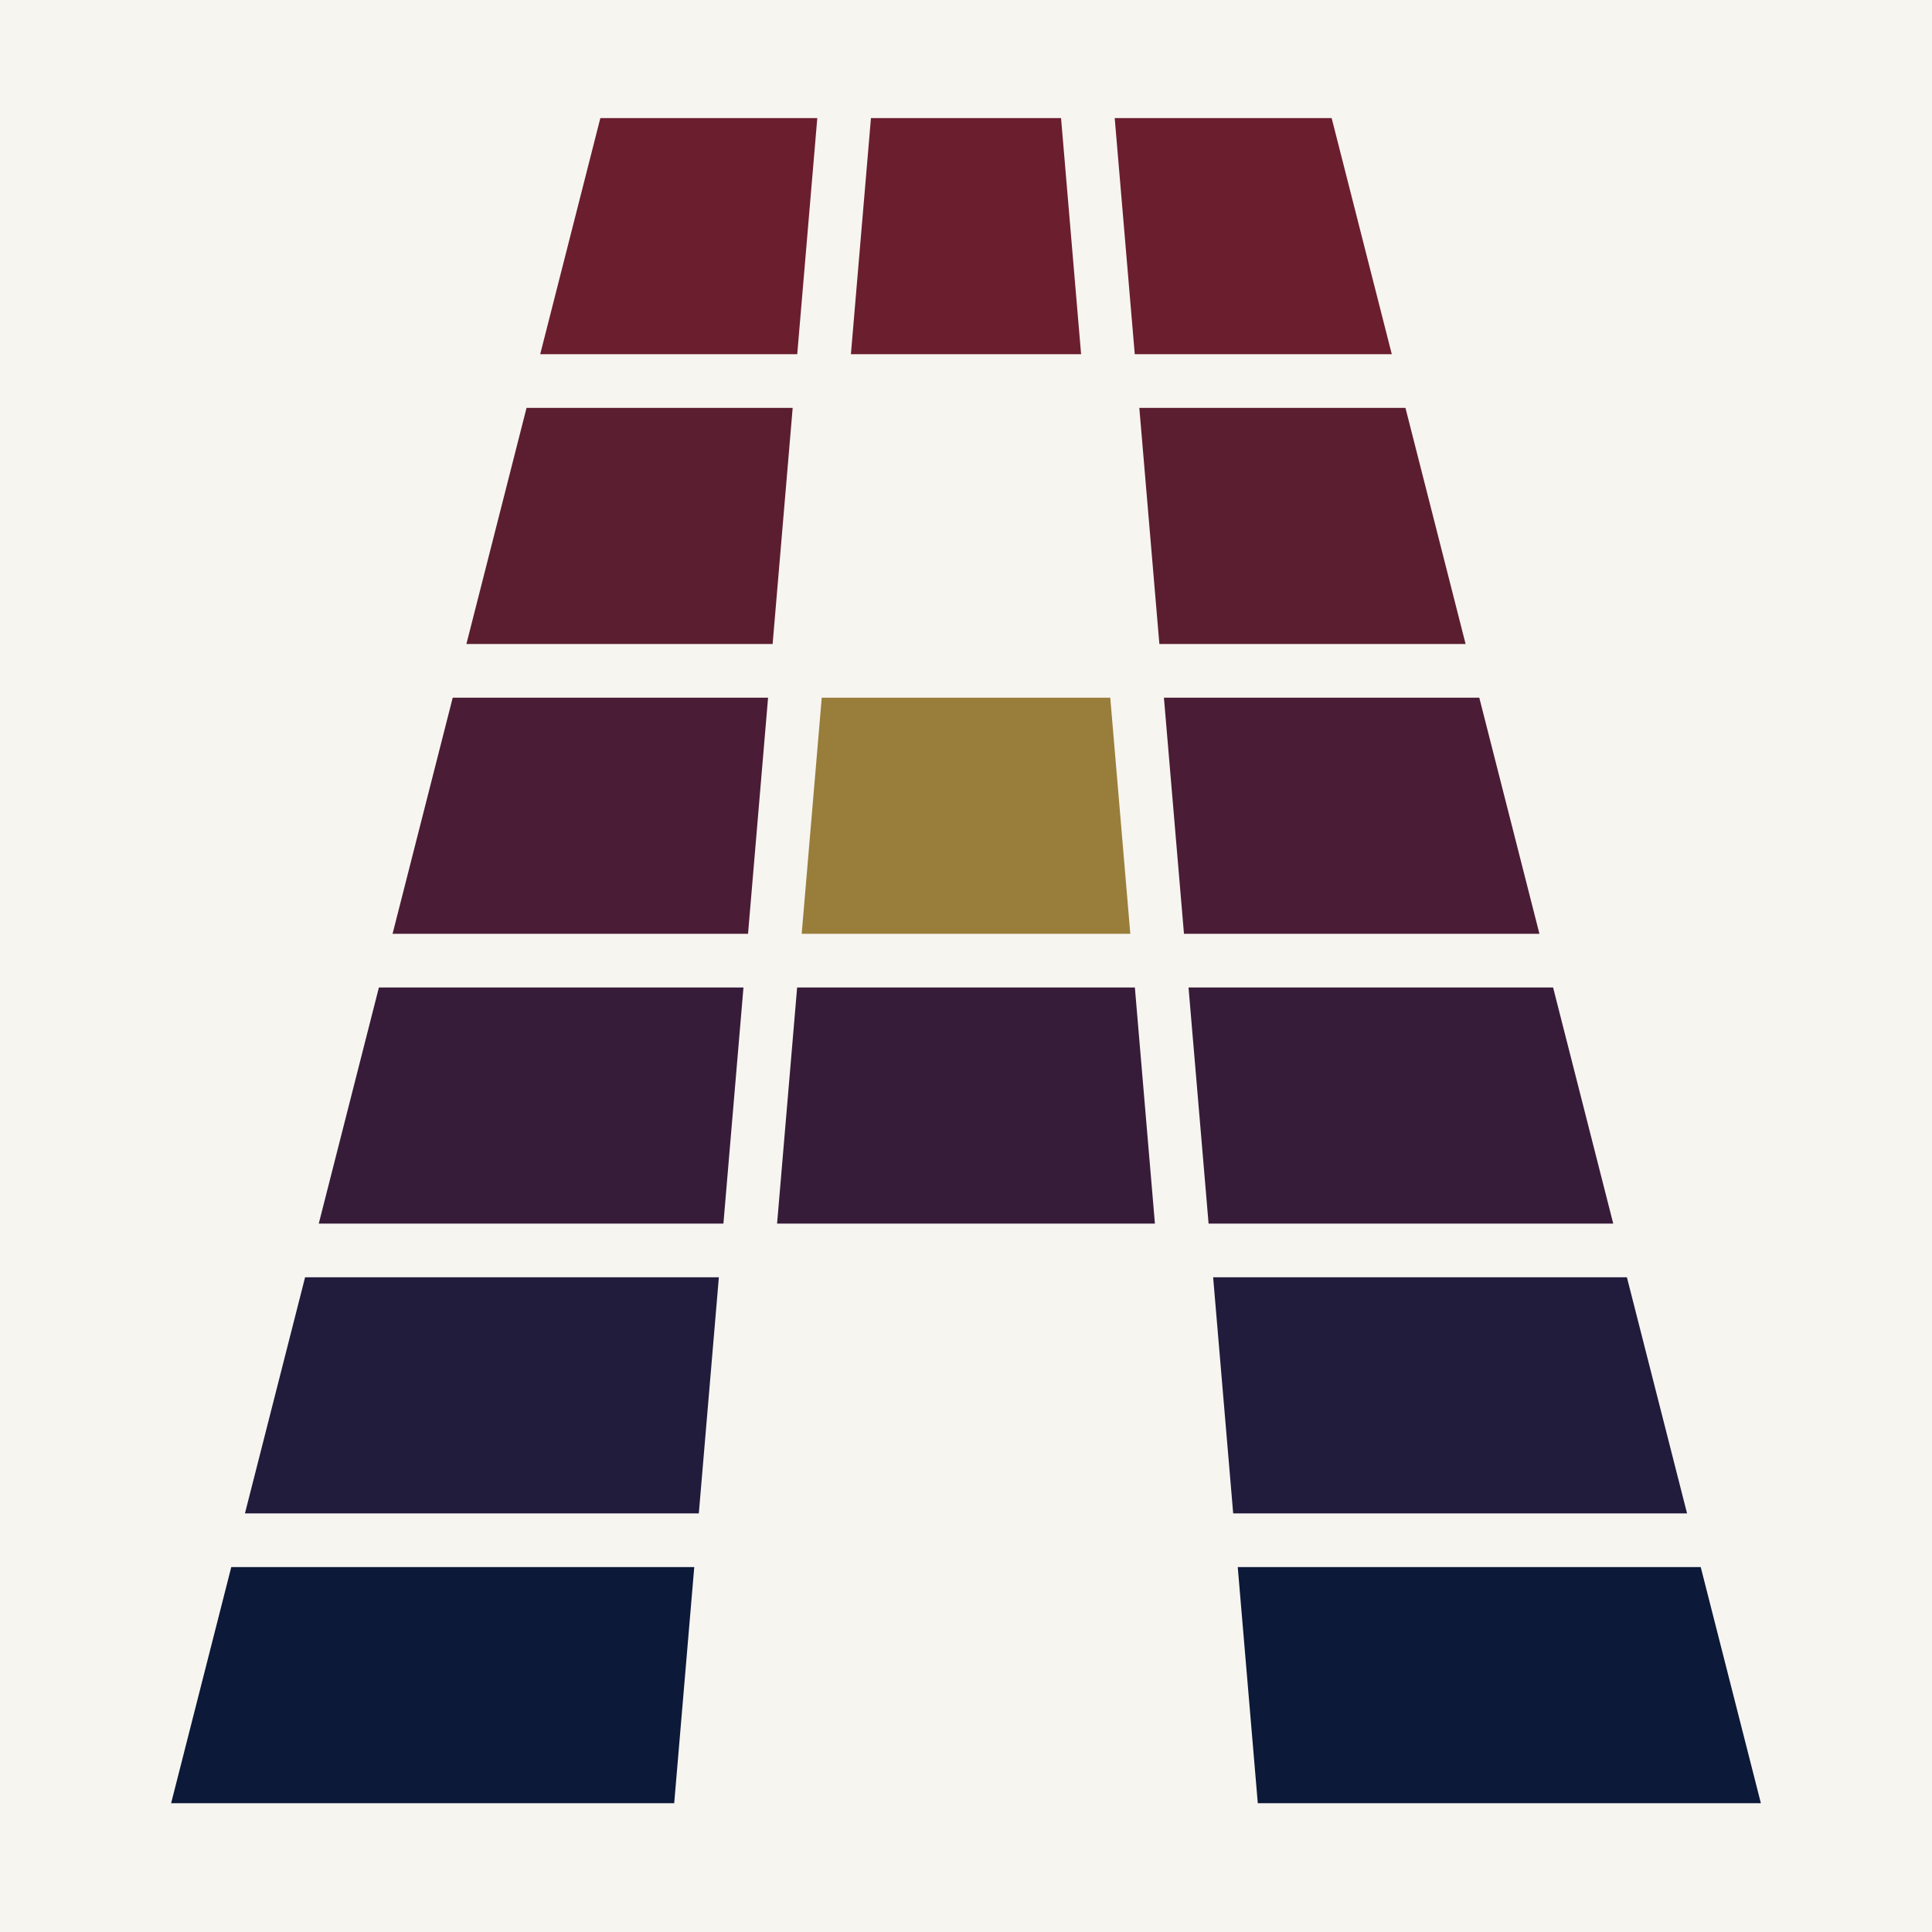
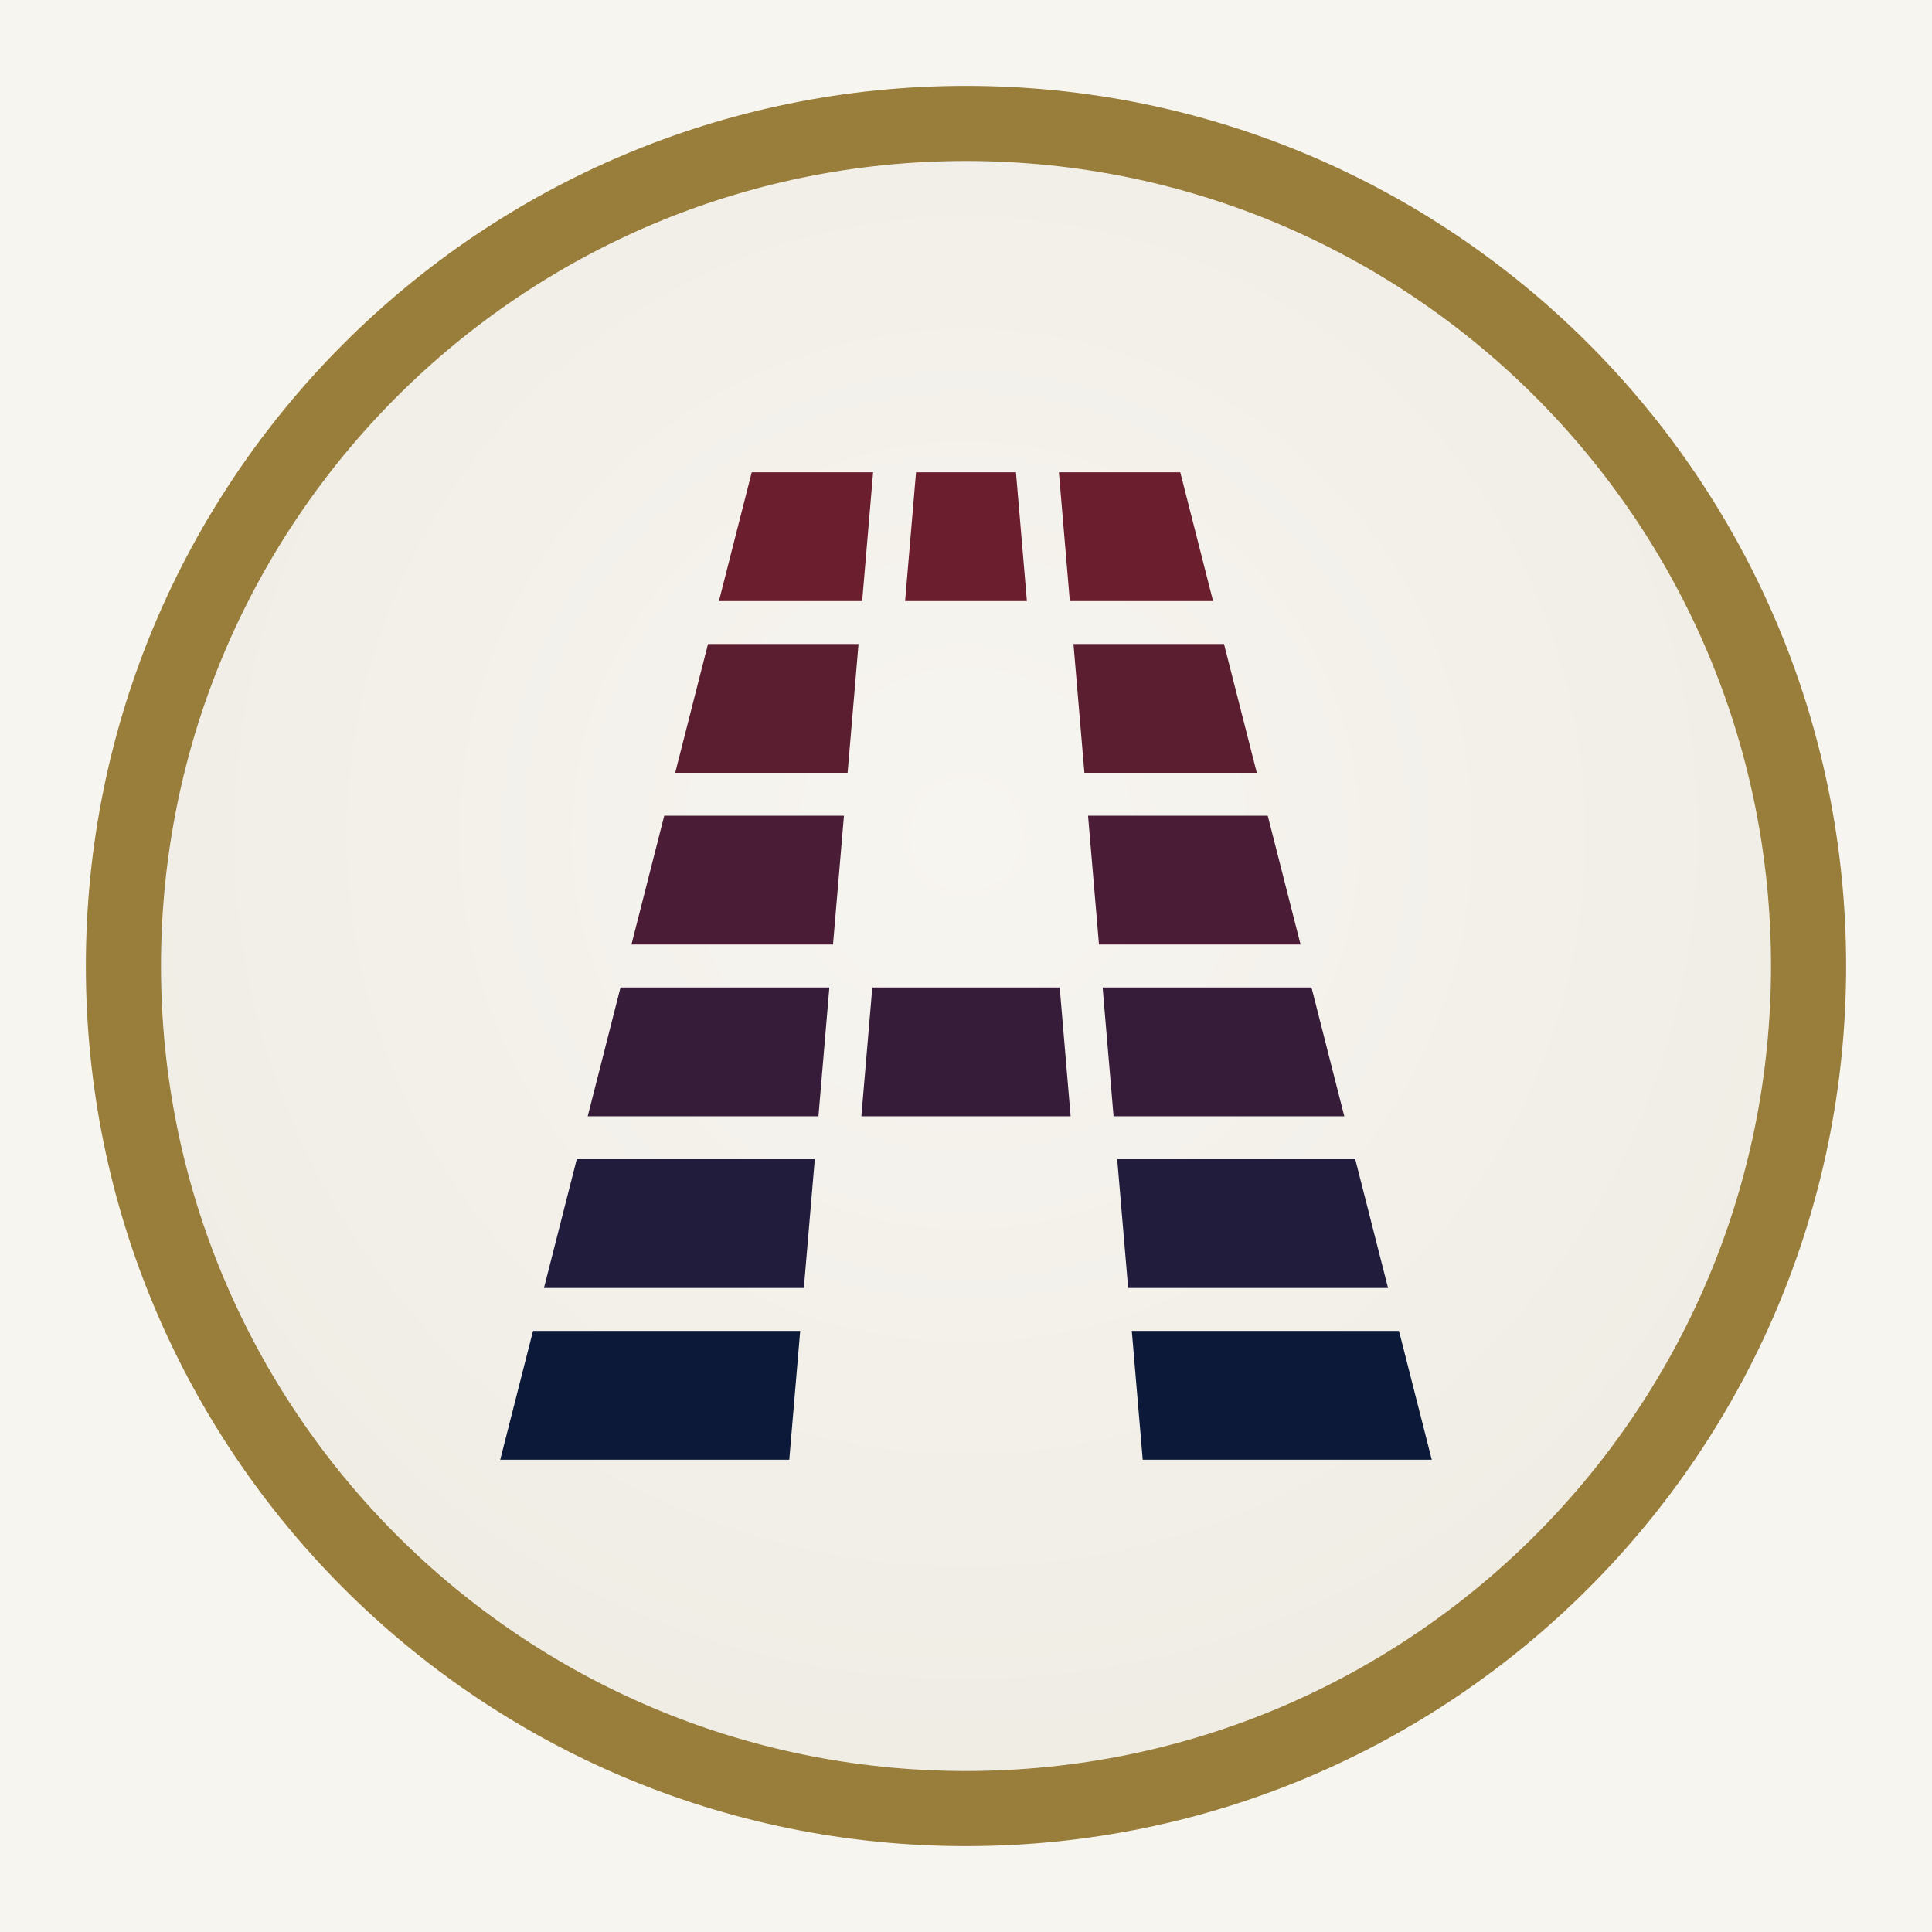
<svg xmlns="http://www.w3.org/2000/svg" viewBox="0 0 180 180">
+   <defs>
+     <radialGradient id="i180-d" cx="50%" cy="42%" r="62%">
+       <stop offset="0" stop-color="#F7F5F0" />
+       <stop offset="1" stop-color="#EFECE4" />
+     </radialGradient>
+   </defs>
  <rect width="180" height="180" fill="#F7F5F0" />
-   <path data-part="tile" data-row="0" d="M55.934 11 L76.145 11 L74.277 33 L50.33 33 Z" fill="#6B1E2E" />
-   <path data-part="tile" data-row="0" d="M81.145 11 L98.855 11 L100.723 33 L79.277 33 Z" fill="#6B1E2E" />
-   <path data-part="tile" data-row="0" d="M103.855 11 L124.066 11 L129.67 33 L105.723 33 Z" fill="#6B1E2E" />
-   <path data-part="tile" data-row="1" d="M49.057 38 L73.852 38 L71.984 60 L43.453 60 Z" fill="#5B1E30" />
-   <path data-part="tile" data-row="1" d="M106.148 38 L130.943 38 L136.547 60 L108.016 60 Z" fill="#5B1E30" />
-   <path data-part="tile" data-row="2" d="M42.179 65 L71.56 65 L69.692 87 L36.575 87 Z" fill="#4B1C35" />
-   <path data-part="cell" data-row="2" d="M76.56 65 L103.44 65 L105.308 87 L74.692 87 Z" fill="#997D3A" />
-   <path data-part="tile" data-row="2" d="M108.44 65 L137.821 65 L143.425 87 L110.308 87 Z" fill="#4B1C35" />
-   <path data-part="tile" data-row="3" d="M35.302 92 L69.267 92 L67.399 114 L29.698 114 Z" fill="#371C3A" />
-   <path data-part="tile" data-row="3" d="M74.267 92 L105.733 92 L107.601 114 L72.399 114 Z" fill="#371C3A" />
-   <path data-part="tile" data-row="3" d="M110.733 92 L144.698 92 L150.302 114 L112.601 114 Z" fill="#371C3A" />
-   <path data-part="tile" data-row="4" d="M28.425 119 L66.975 119 L65.107 141 L22.821 141 Z" fill="#211B3C" />
-   <path data-part="tile" data-row="4" d="M113.025 119 L151.575 119 L157.179 141 L114.893 141 Z" fill="#211B3C" />
-   <path data-part="tile" data-row="5" d="M21.547 146 L64.682 146 L62.814 168 L15.943 168 Z" fill="#0C1938" />
-   <path data-part="tile" data-row="5" d="M115.318 146 L158.453 146 L164.057 168 L117.186 168 Z" fill="#0C1938" />
+   <g transform="translate(8 8)">
+     <circle data-part="disc" cx="82" cy="82" r="75" fill="url(#i180-d)" />
+     <circle data-part="ring" cx="82" cy="82" r="78.5" fill="none" stroke="#997D3A" stroke-width="7" />
+     <path data-part="tile" data-row="0" d="M62.038 36 L73.346 36 L72.327 48 L58.981 48Z" fill="#6B1E2E" />
+     <path data-part="tile" data-row="0" d="M77.346 36 L86.654 36 L87.673 48 L76.327 48Z" fill="#6B1E2E" />
+     <path data-part="tile" data-row="0" d="M90.654 36 L101.962 36 L105.019 48 L91.673 48Z" fill="#6B1E2E" />
+     <path data-part="tile" data-row="1" d="M57.962 52 L71.987 52 L70.969 64 L54.906 64Z" fill="#5B1E30" />
+     <path data-part="tile" data-row="1" d="M92.013 52 L106.038 52 L109.094 64 L93.031 64Z" fill="#5B1E30" />
+     <path data-part="tile" data-row="2" d="M53.887 68 L70.629 68 L69.61 80 L50.83 80Z" fill="#4B1C35" />
+     <path data-part="tile" data-row="2" d="M93.371 68 L110.113 68 L113.17 80 L94.39 80Z" fill="#4B1C35" />
+     <path data-part="tile" data-row="3" d="M49.811 84 L69.27 84 L68.252 96 L46.755 96Z" fill="#371C3A" />
+     <path data-part="tile" data-row="3" d="M73.27 84 L90.73 84 L91.748 96 L72.252 96Z" fill="#371C3A" />
+     <path data-part="tile" data-row="3" d="M94.73 84 L114.189 84 L117.245 96 L95.748 96Z" fill="#371C3A" />
+     <path data-part="tile" data-row="4" d="M45.736 100 L67.912 100 L66.893 112 L42.679 112Z" fill="#211B3C" />
+     <path data-part="tile" data-row="4" d="M96.088 100 L118.264 100 L121.321 112 L97.107 112Z" fill="#211B3C" />
+     <path data-part="tile" data-row="5" d="M41.66 116 L66.553 116 L65.535 128 L38.604 128Z" fill="#0C1938" />
+     <path data-part="tile" data-row="5" d="M97.447 116 L122.34 116 L125.396 128 L98.465 128Z" fill="#0C1938" />
+   </g>
</svg>
